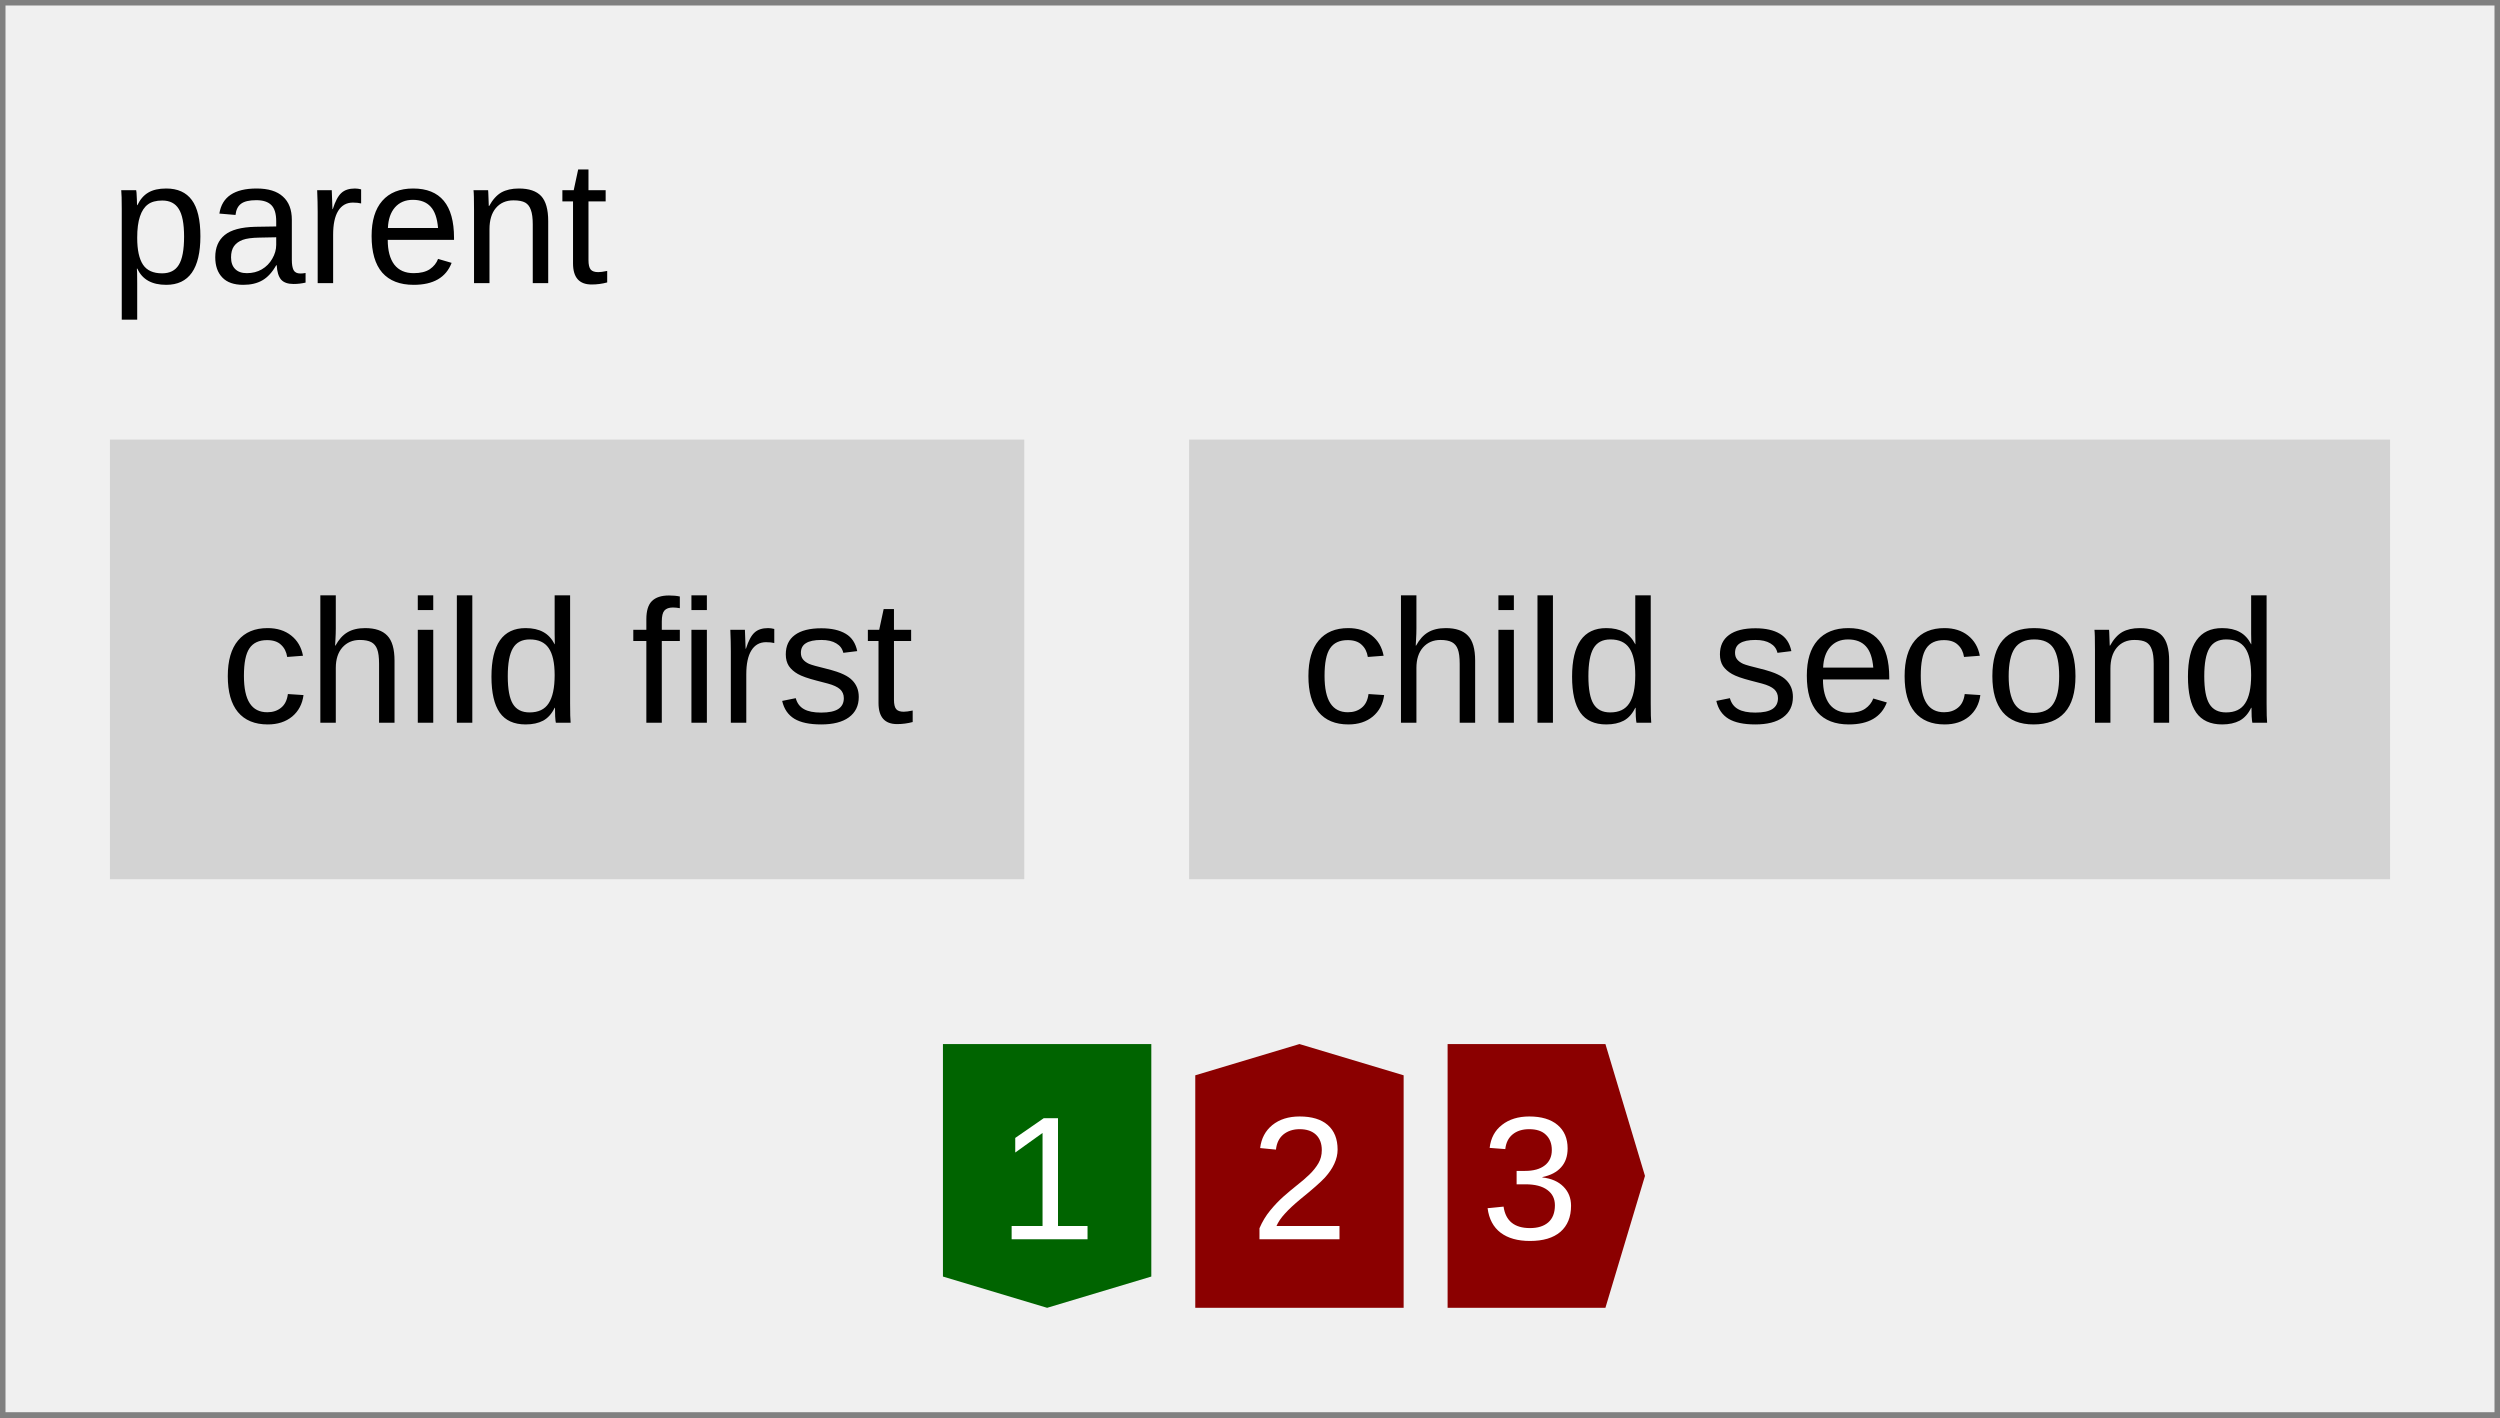
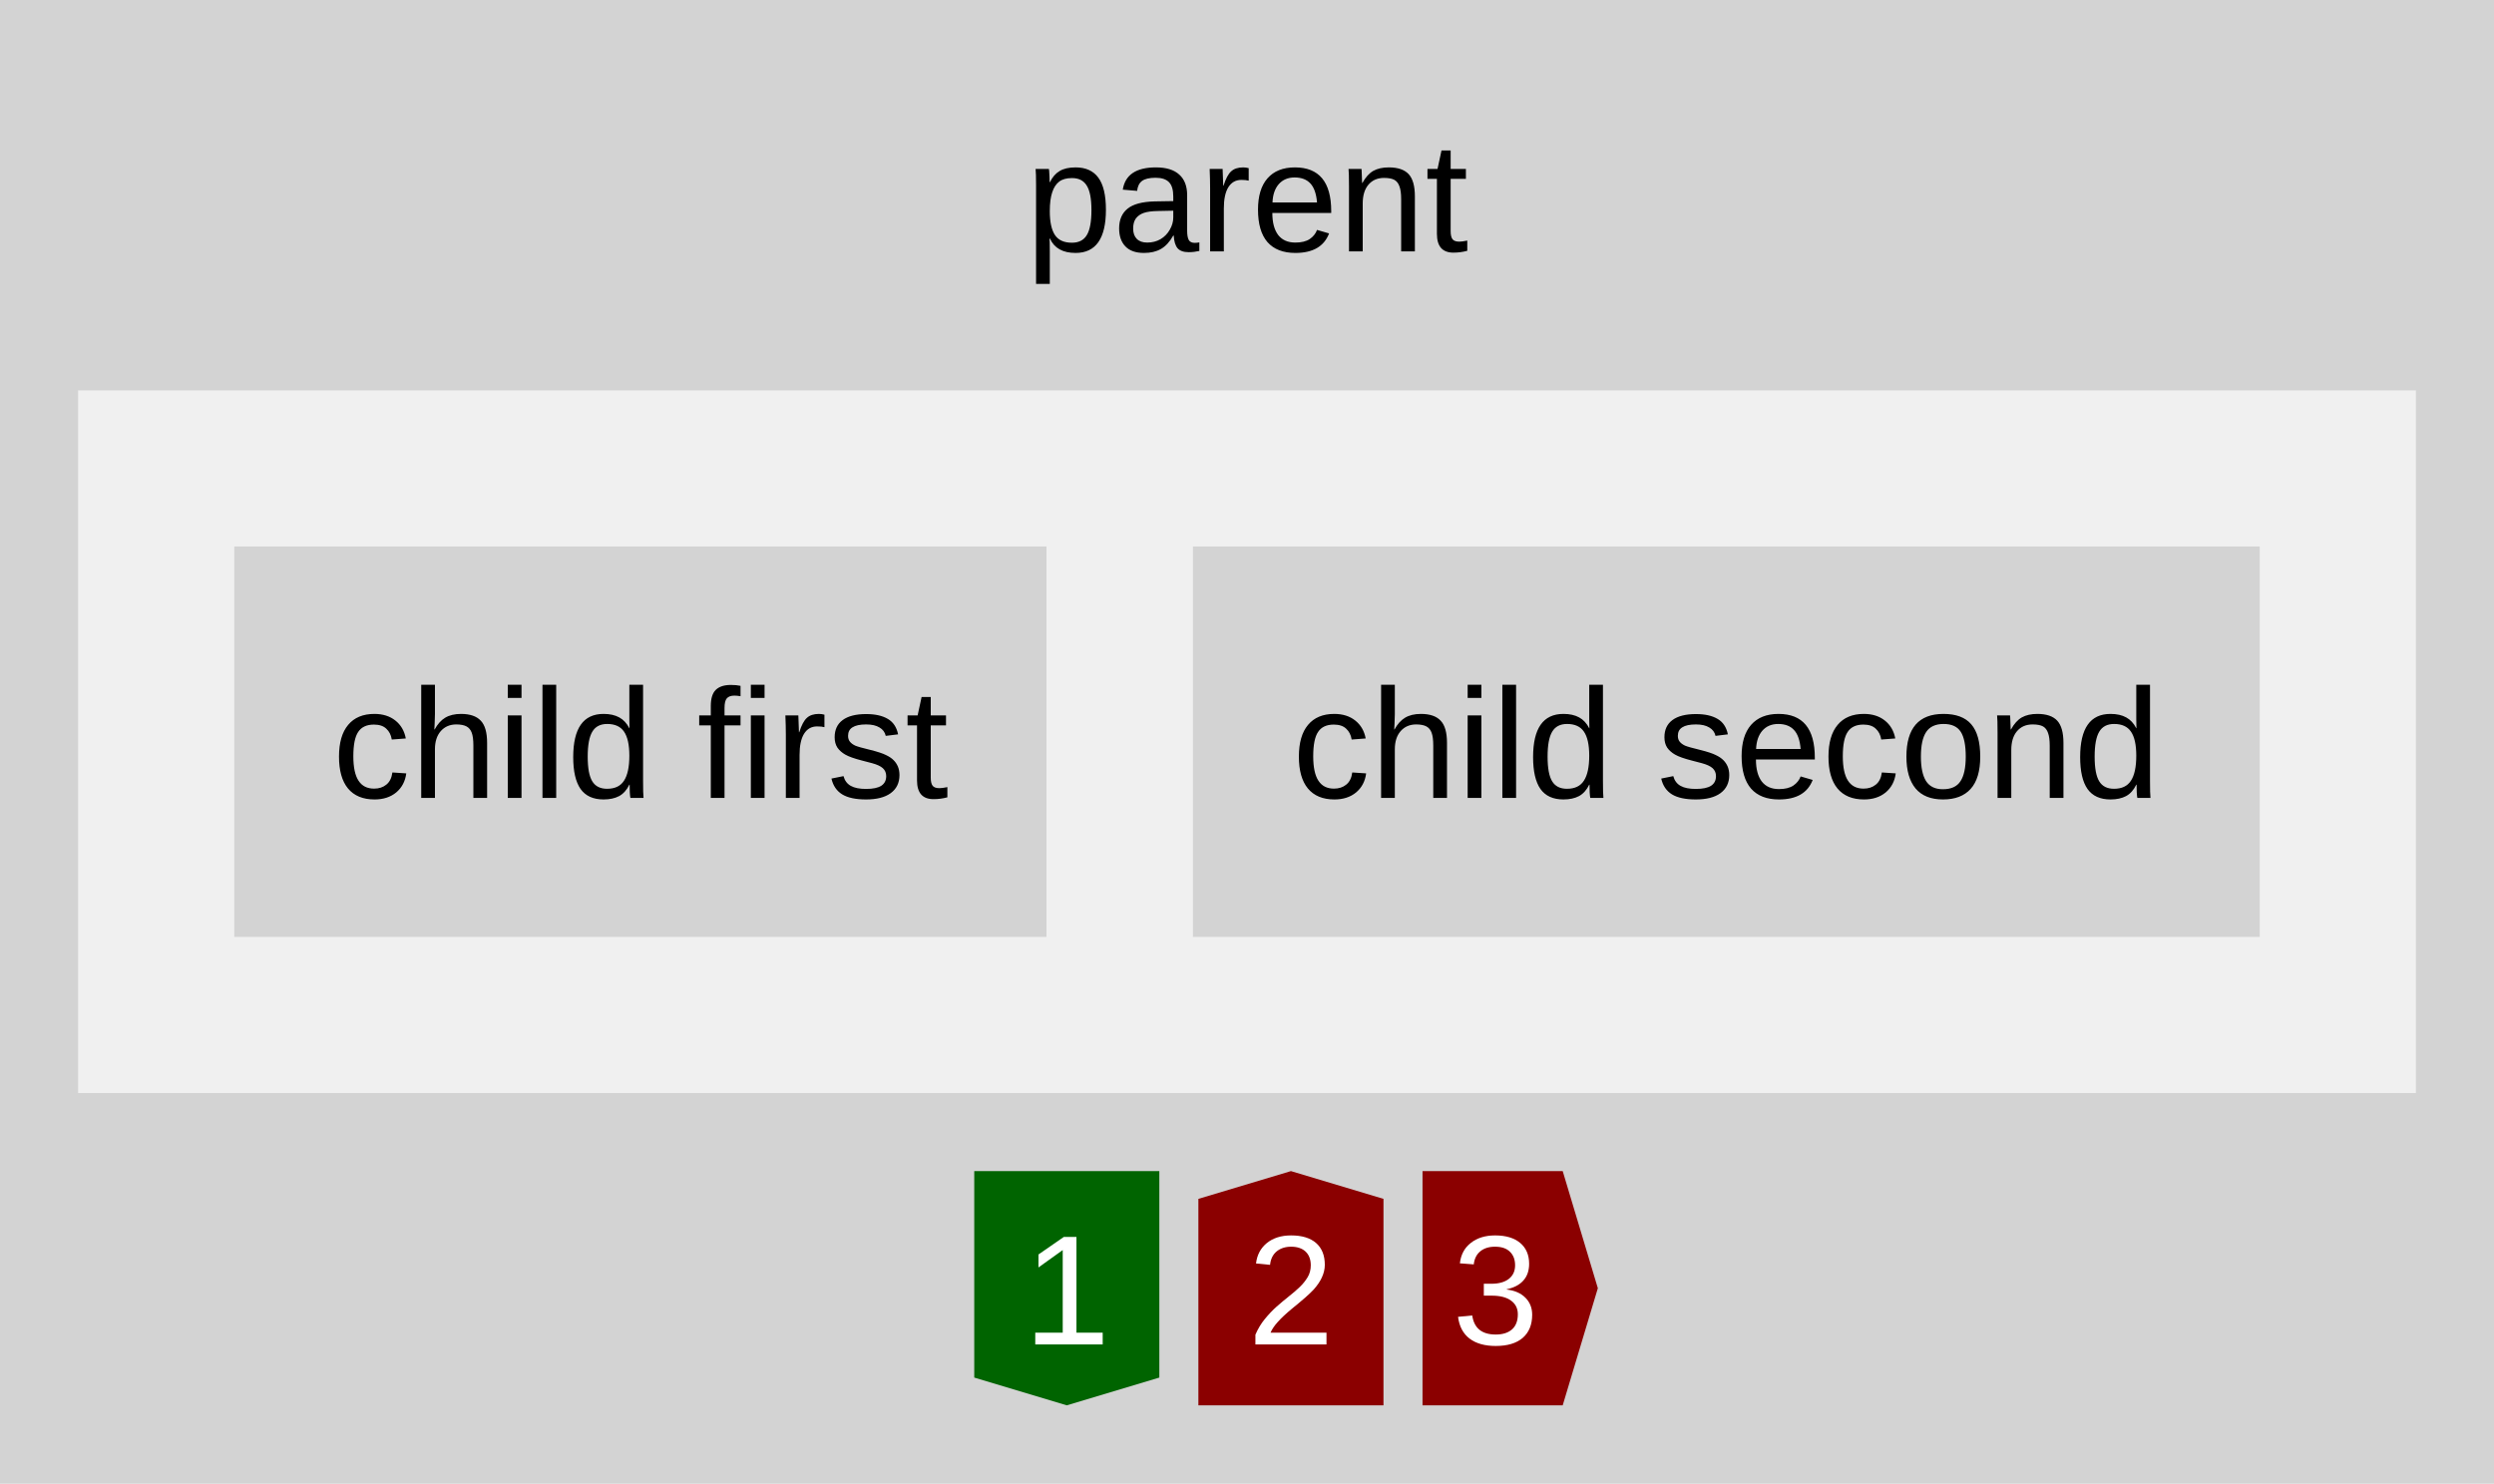
- <svg xmlns="http://www.w3.org/2000/svg" height="129" width="227.48">
+ <svg xmlns="http://www.w3.org/2000/svg" height="152" width="255.48">
  <defs>
-     <style type="text/css">text{font-family:arial;font-size:16px}g.anonymous&gt;text{font-style:italic}g.parent&gt;rect{fill:none;stroke:gray}g.item&gt;rect{fill:lightgray}g.item&gt;text{text-anchor:middle}g.dependency&gt;text{fill:white;text-anchor:middle}</style>
+     <style type="text/css">text{font-family:arial;font-size:16px}g.anonymous&gt;text{font-style:italic}g.item&gt;rect{fill:lightgray}g.item&gt;text{text-anchor:middle}g.dependency&gt;text{fill:white;text-anchor:middle}</style>
  </defs>
  <symbol id="down-arrow" preserveAspectRatio="xMidYMax slice" viewBox="0,0,1,1">
    <polygon fill="darkgreen" points="0,0.85 0,0 1,0 1,0.85 0.5,1" />
  </symbol>
  <symbol id="right-arrow" preserveAspectRatio="xMaxYMid slice" viewBox="0,0,1,1">
    <polygon fill="darkred" points="0.85,0 0,0 0,1 0.85,1 1,0.5" />
  </symbol>
  <symbol id="up-arrow" preserveAspectRatio="xMidYMin slice" viewBox="0,0,1,1">
    <polygon fill="darkred" points="0,0.15 0,1 1,1 1,0.15 0.5,0" />
  </symbol>
-   <g class="parent">
-     <rect height="129" width="227.48" />
-     <text x="10" y="25.76">parent</text>
-     <g class="item">
-       <rect height="40" width="83.2" x="10" y="40" />
-       <text x="51.6" y="65.76">child first</text>
-     </g>
-     <g class="item">
-       <rect height="40" width="109.28" x="108.2" y="40" />
-       <text x="162.84" y="65.76">child second</text>
-     </g>
-     <g class="dependency">
-       <use href="#down-arrow" height="24" width="18.96" x="85.8" y="95" />
-       <text x="95.28" y="112.76">1</text>
-     </g>
-     <g class="dependency">
-       <use href="#up-arrow" height="24" width="18.96" x="108.76" y="95" />
-       <text x="118.24" y="112.76">2</text>
-     </g>
-     <g class="dependency">
-       <use href="#right-arrow" height="24" width="17.96" x="131.72" y="95" />
-       <text x="139.2" y="112.76">3</text>
-     </g>
+   <rect height="144" style="fill:none;stroke:lightgrey;stroke-width:8" width="247.48" x="4" y="4" />
+   <g class="item">
+     <rect style="fill:lightgrey" height="40" width="255.48" />
+     <text x="127.74" y="25.76">parent</text>
+   </g>
+   <g class="item">
+     <rect height="40" width="83.2" x="24" y="56" />
+     <text x="65.6" y="81.76">child first</text>
+   </g>
+   <g class="item">
+     <rect height="40" width="109.28" x="122.2" y="56" />
+     <text x="176.84" y="81.76">child second</text>
+   </g>
+   <rect height="40" style="fill:lightgrey" width="255.48" x="0" y="112" />
+   <g class="dependency">
+     <use href="#down-arrow" height="24" width="18.96" x="99.8" y="120" />
+     <text x="109.28" y="137.76">1</text>
+   </g>
+   <g class="dependency">
+     <use href="#up-arrow" height="24" width="18.96" x="122.76" y="120" />
+     <text x="132.24" y="137.76">2</text>
+   </g>
+   <g class="dependency">
+     <use href="#right-arrow" height="24" width="17.96" x="145.72" y="120" />
+     <text x="153.2" y="137.76">3</text>
  </g>
</svg>
